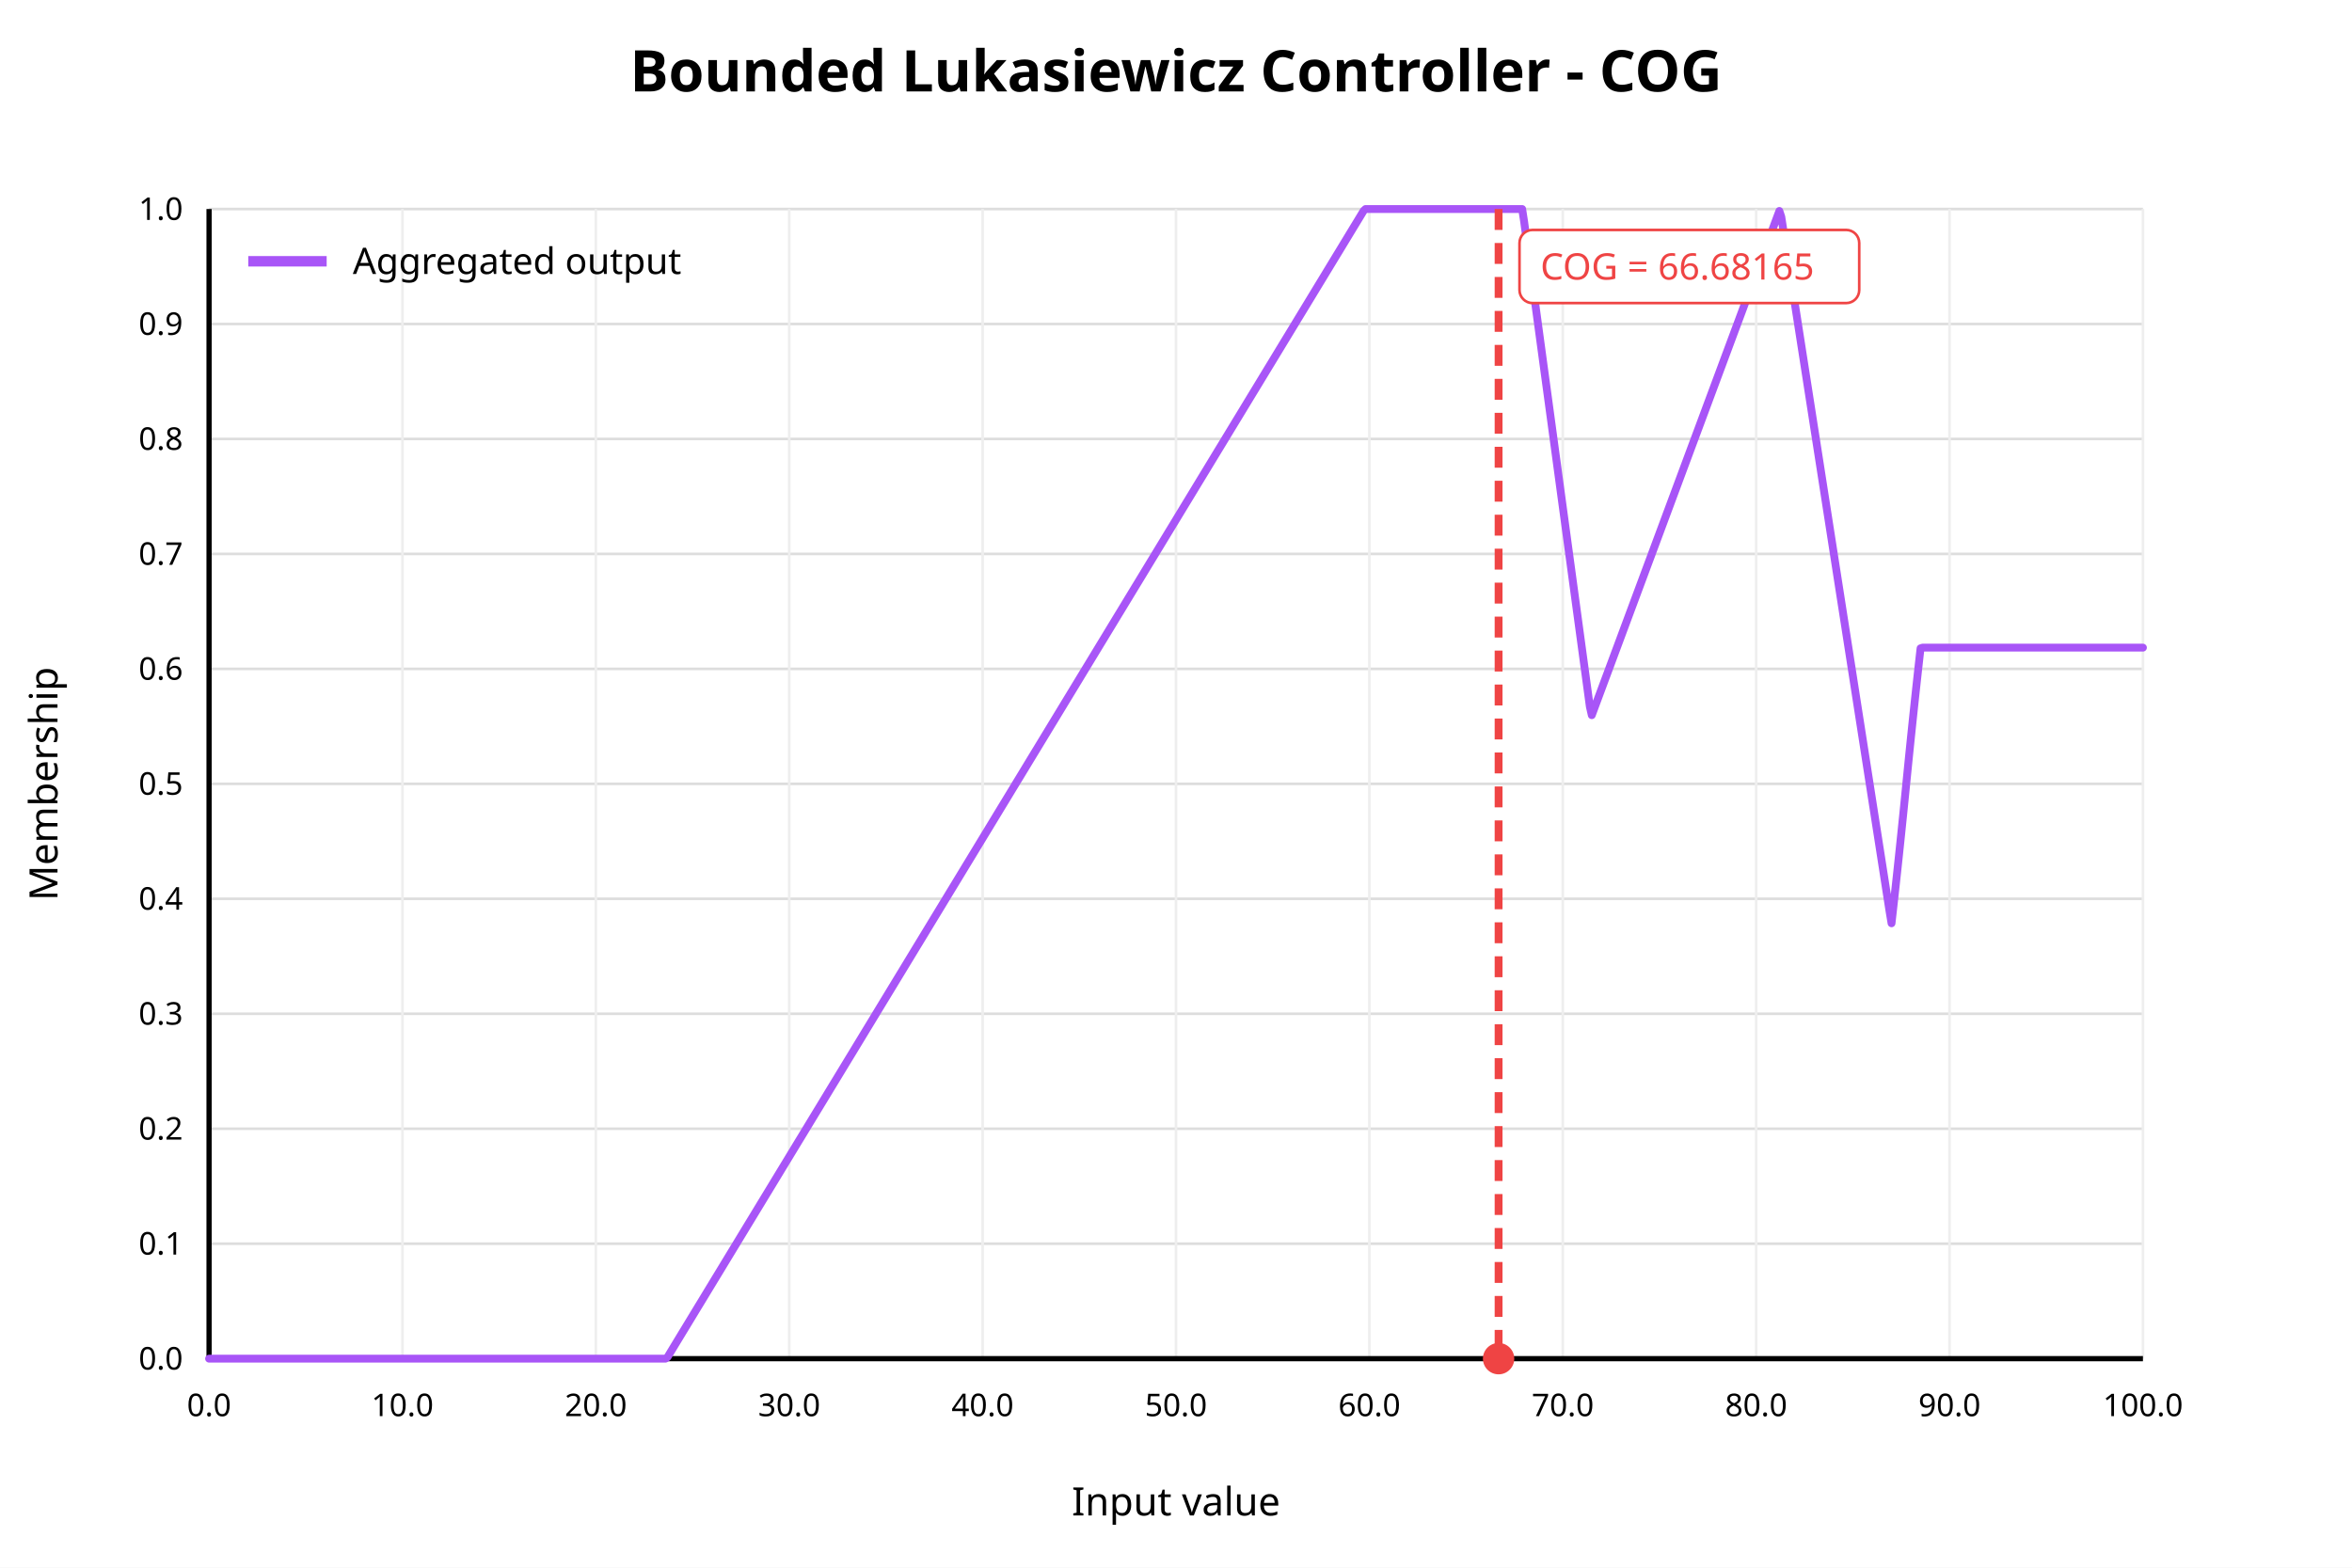
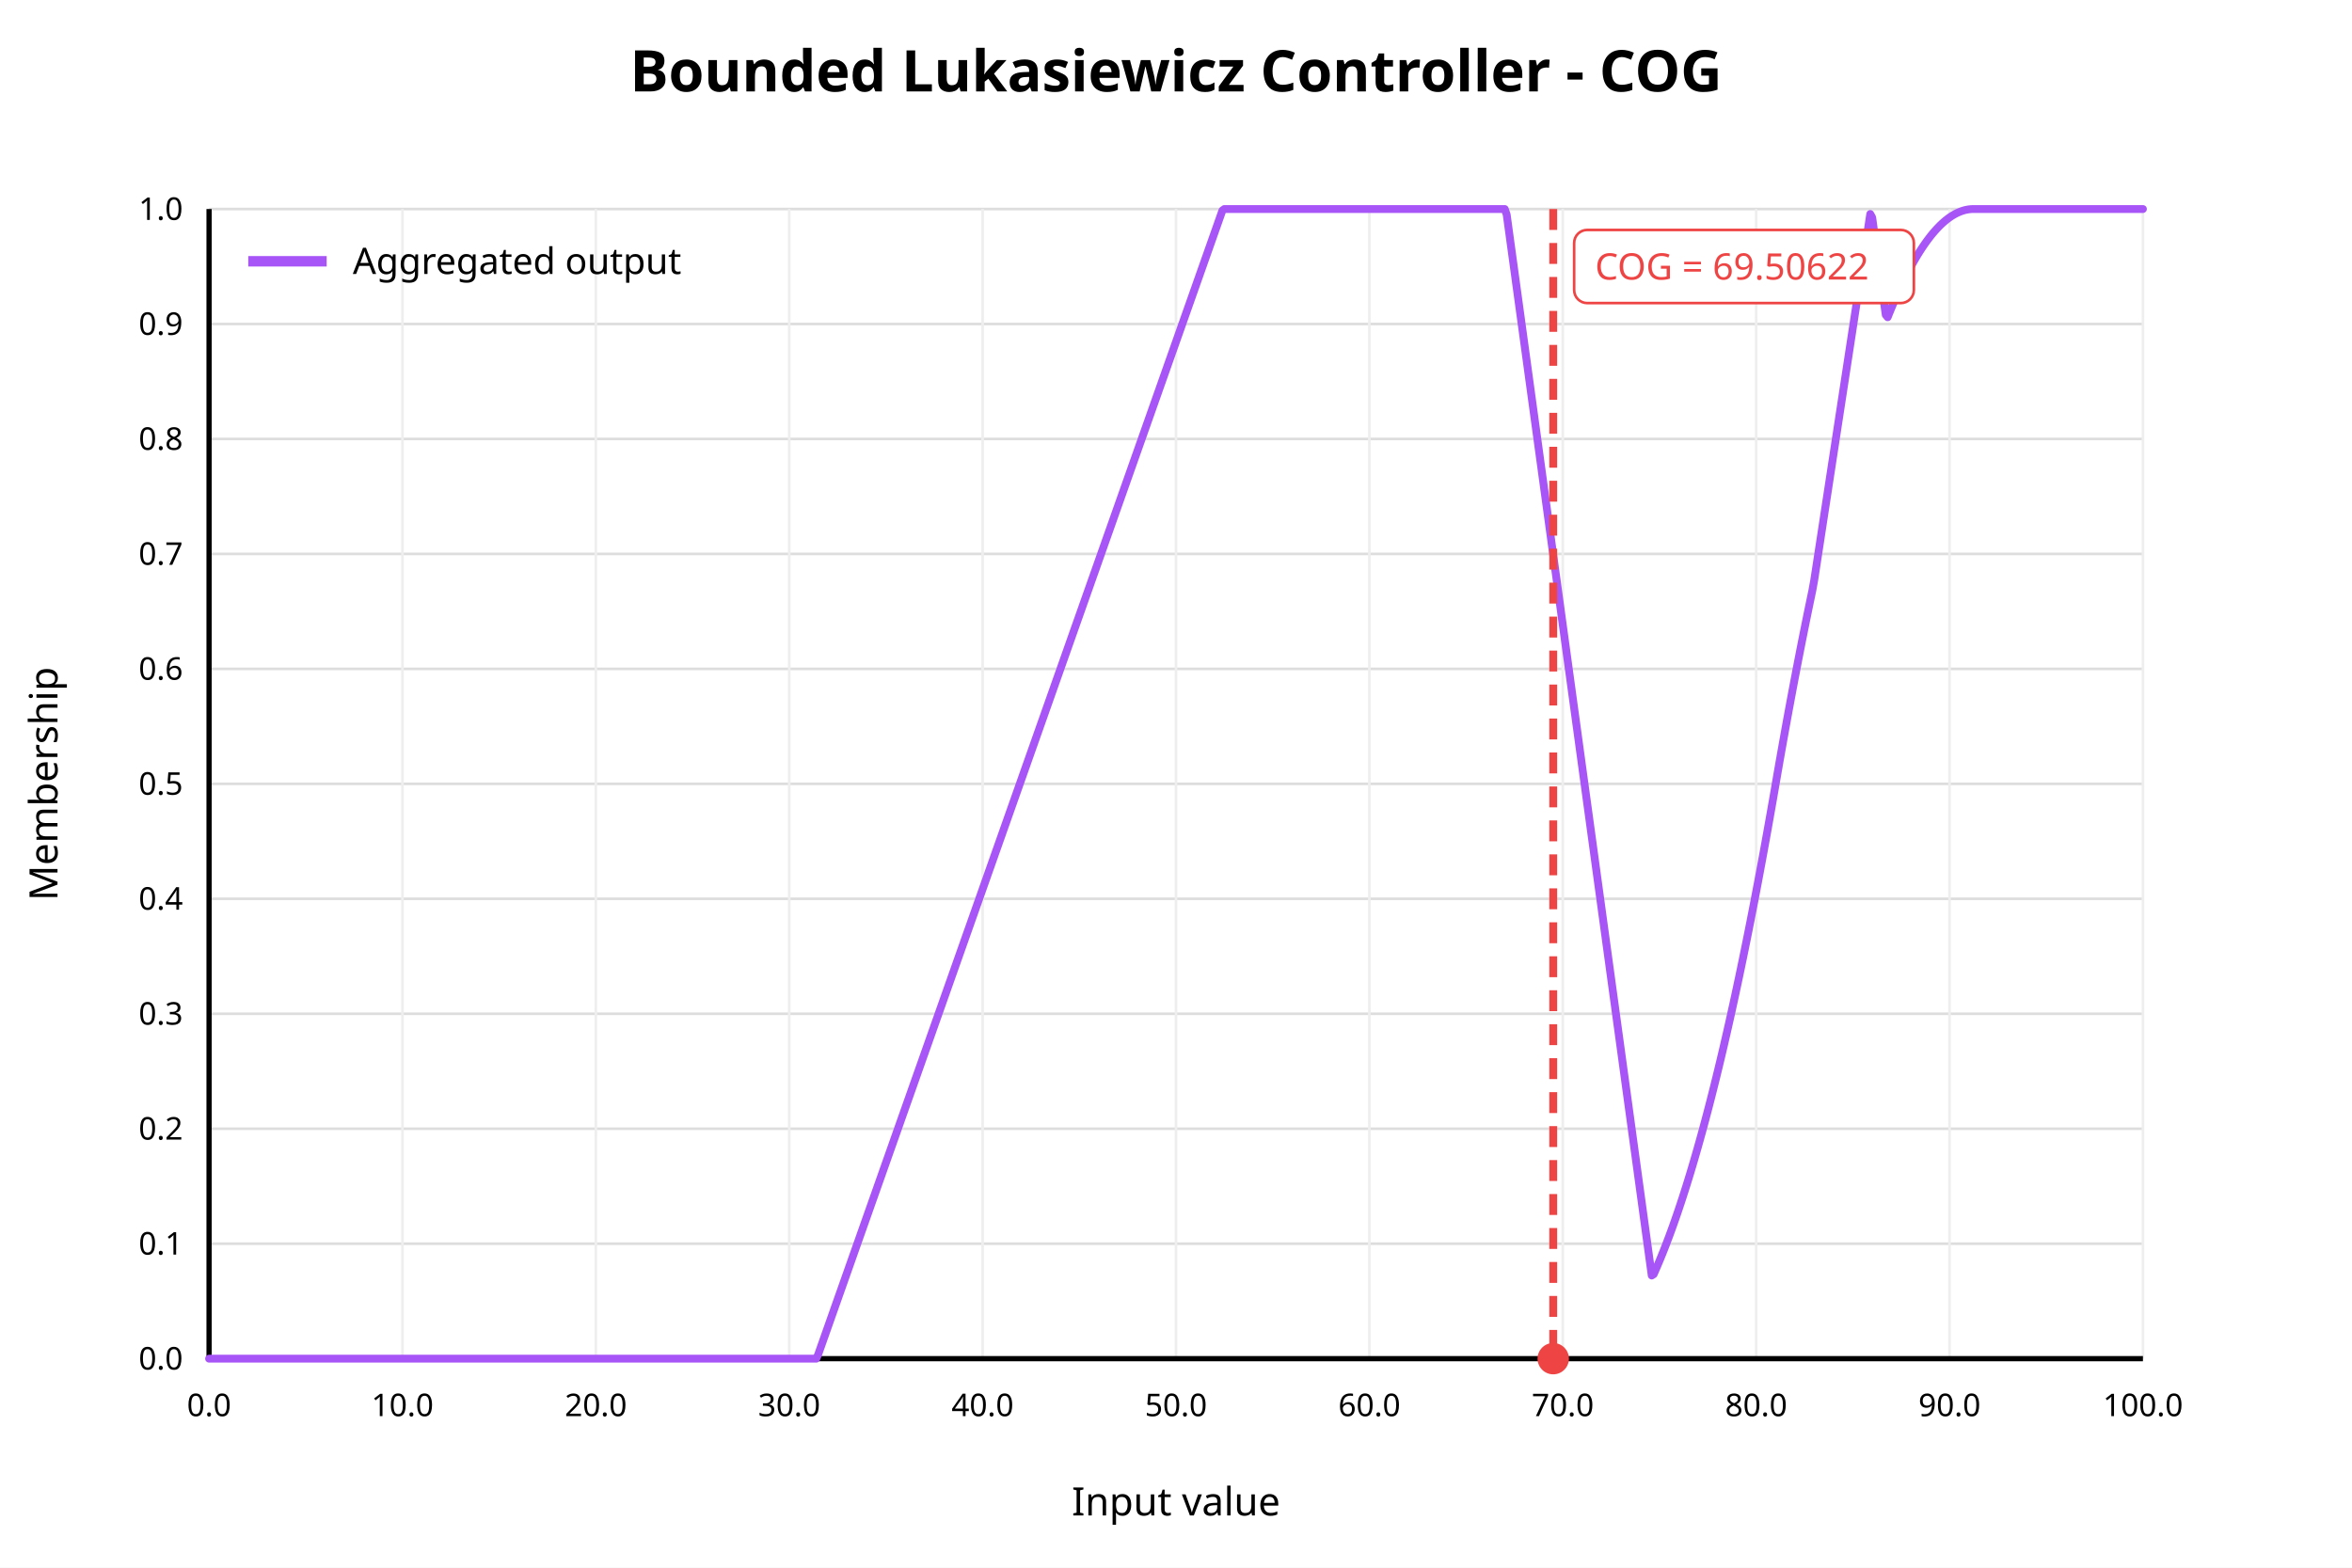
<svg xmlns="http://www.w3.org/2000/svg" width="900" height="600" viewBox="0 0 900 600">
  <rect x="0" y="0" width="900" height="600" fill="white" />
  <text x="450" y="35" text-anchor="middle" font-family="sans-serif" font-size="22" font-weight="bold" fill="black">Bounded Lukasiewicz Controller - COG</text>
  <line x1="80" y1="520.00" x2="820" y2="520.00" stroke="#dddddd" stroke-width="1" />
  <text x="70" y="520.00" text-anchor="end" dominant-baseline="middle" font-family="sans-serif" font-size="12" fill="black">0.0</text>
  <line x1="80" y1="476.00" x2="820" y2="476.00" stroke="#dddddd" stroke-width="1" />
  <text x="70" y="476.00" text-anchor="end" dominant-baseline="middle" font-family="sans-serif" font-size="12" fill="black">0.1</text>
  <line x1="80" y1="432.00" x2="820" y2="432.00" stroke="#dddddd" stroke-width="1" />
  <text x="70" y="432.00" text-anchor="end" dominant-baseline="middle" font-family="sans-serif" font-size="12" fill="black">0.2</text>
  <line x1="80" y1="388.00" x2="820" y2="388.00" stroke="#dddddd" stroke-width="1" />
  <text x="70" y="388.00" text-anchor="end" dominant-baseline="middle" font-family="sans-serif" font-size="12" fill="black">0.3</text>
  <line x1="80" y1="344.00" x2="820" y2="344.00" stroke="#dddddd" stroke-width="1" />
  <text x="70" y="344.00" text-anchor="end" dominant-baseline="middle" font-family="sans-serif" font-size="12" fill="black">0.4</text>
  <line x1="80" y1="300.00" x2="820" y2="300.00" stroke="#dddddd" stroke-width="1" />
  <text x="70" y="300.00" text-anchor="end" dominant-baseline="middle" font-family="sans-serif" font-size="12" fill="black">0.5</text>
  <line x1="80" y1="256.00" x2="820" y2="256.00" stroke="#dddddd" stroke-width="1" />
  <text x="70" y="256.00" text-anchor="end" dominant-baseline="middle" font-family="sans-serif" font-size="12" fill="black">0.6</text>
  <line x1="80" y1="212.00" x2="820" y2="212.00" stroke="#dddddd" stroke-width="1" />
  <text x="70" y="212.00" text-anchor="end" dominant-baseline="middle" font-family="sans-serif" font-size="12" fill="black">0.7</text>
  <line x1="80" y1="168.00" x2="820" y2="168.00" stroke="#dddddd" stroke-width="1" />
  <text x="70" y="168.00" text-anchor="end" dominant-baseline="middle" font-family="sans-serif" font-size="12" fill="black">0.8</text>
  <line x1="80" y1="124.00" x2="820" y2="124.00" stroke="#dddddd" stroke-width="1" />
  <text x="70" y="124.00" text-anchor="end" dominant-baseline="middle" font-family="sans-serif" font-size="12" fill="black">0.9</text>
  <line x1="80" y1="80.00" x2="820" y2="80.00" stroke="#dddddd" stroke-width="1" />
  <text x="70" y="80.00" text-anchor="end" dominant-baseline="middle" font-family="sans-serif" font-size="12" fill="black">1.0</text>
  <line x1="80.00" y1="80" x2="80.00" y2="520" stroke="#eeeeee" stroke-width="1" />
  <text x="80.00" y="542" text-anchor="middle" font-family="sans-serif" font-size="12" fill="black">0.0</text>
  <line x1="154.00" y1="80" x2="154.00" y2="520" stroke="#eeeeee" stroke-width="1" />
  <text x="154.00" y="542" text-anchor="middle" font-family="sans-serif" font-size="12" fill="black">10.0</text>
  <line x1="228.00" y1="80" x2="228.00" y2="520" stroke="#eeeeee" stroke-width="1" />
  <text x="228.00" y="542" text-anchor="middle" font-family="sans-serif" font-size="12" fill="black">20.0</text>
  <line x1="302.00" y1="80" x2="302.00" y2="520" stroke="#eeeeee" stroke-width="1" />
  <text x="302.00" y="542" text-anchor="middle" font-family="sans-serif" font-size="12" fill="black">30.0</text>
  <line x1="376.00" y1="80" x2="376.00" y2="520" stroke="#eeeeee" stroke-width="1" />
  <text x="376.00" y="542" text-anchor="middle" font-family="sans-serif" font-size="12" fill="black">40.0</text>
  <line x1="450.00" y1="80" x2="450.00" y2="520" stroke="#eeeeee" stroke-width="1" />
  <text x="450.00" y="542" text-anchor="middle" font-family="sans-serif" font-size="12" fill="black">50.0</text>
  <line x1="524.00" y1="80" x2="524.00" y2="520" stroke="#eeeeee" stroke-width="1" />
  <text x="524.00" y="542" text-anchor="middle" font-family="sans-serif" font-size="12" fill="black">60.0</text>
  <line x1="598.00" y1="80" x2="598.00" y2="520" stroke="#eeeeee" stroke-width="1" />
  <text x="598.00" y="542" text-anchor="middle" font-family="sans-serif" font-size="12" fill="black">70.0</text>
  <line x1="672.00" y1="80" x2="672.00" y2="520" stroke="#eeeeee" stroke-width="1" />
  <text x="672.00" y="542" text-anchor="middle" font-family="sans-serif" font-size="12" fill="black">80.0</text>
  <line x1="746.00" y1="80" x2="746.00" y2="520" stroke="#eeeeee" stroke-width="1" />
  <text x="746.00" y="542" text-anchor="middle" font-family="sans-serif" font-size="12" fill="black">90.0</text>
  <line x1="820.00" y1="80" x2="820.00" y2="520" stroke="#eeeeee" stroke-width="1" />
  <text x="820.00" y="542" text-anchor="middle" font-family="sans-serif" font-size="12" fill="black">100.0</text>
  <line x1="80" y1="520" x2="820" y2="520" stroke="black" stroke-width="2" />
  <line x1="80" y1="80" x2="80" y2="520" stroke="black" stroke-width="2" />
  <text x="450" y="580" text-anchor="middle" font-family="sans-serif" font-size="15" fill="black">Input value</text>
  <text x="22" y="300" text-anchor="middle" font-family="sans-serif" font-size="15" fill="black" transform="rotate(-90 22 300)">Membership</text>
-   <polyline fill="none" stroke="#a855f7" stroke-width="3" stroke-linejoin="round" stroke-linecap="round" points="80.00,520.00 80.74,520.00 81.48,520.00 82.22,520.00 82.96,520.00 83.70,520.00 84.44,520.00 85.18,520.00 85.92,520.00 86.66,520.00 87.40,520.00 88.14,520.00 88.88,520.00 89.62,520.00 90.36,520.00 91.10,520.00 91.84,520.00 92.58,520.00 93.32,520.00 94.06,520.00 94.80,520.00 95.54,520.00 96.28,520.00 97.02,520.00 97.76,520.00 98.50,520.00 99.24,520.00 99.98,520.00 100.72,520.00 101.46,520.00 102.20,520.00 102.94,520.00 103.68,520.00 104.42,520.00 105.16,520.00 105.90,520.00 106.64,520.00 107.38,520.00 108.12,520.00 108.86,520.00 109.60,520.00 110.34,520.00 111.08,520.00 111.82,520.00 112.56,520.00 113.30,520.00 114.04,520.00 114.78,520.00 115.52,520.00 116.26,520.00 117.00,520.00 117.74,520.00 118.48,520.00 119.22,520.00 119.96,520.00 120.70,520.00 121.44,520.00 122.18,520.00 122.92,520.00 123.66,520.00 124.40,520.00 125.14,520.00 125.88,520.00 126.62,520.00 127.36,520.00 128.10,520.00 128.84,520.00 129.58,520.00 130.32,520.00 131.06,520.00 131.80,520.00 132.54,520.00 133.28,520.00 134.02,520.00 134.76,520.00 135.50,520.00 136.24,520.00 136.98,520.00 137.72,520.00 138.46,520.00 139.20,520.00 139.94,520.00 140.68,520.00 141.42,520.00 142.16,520.00 142.90,520.00 143.64,520.00 144.38,520.00 145.12,520.00 145.86,520.00 146.60,520.00 147.34,520.00 148.08,520.00 148.82,520.00 149.56,520.00 150.30,520.00 151.04,520.00 151.78,520.00 152.52,520.00 153.26,520.00 154.00,520.00 154.74,520.00 155.48,520.00 156.22,520.00 156.96,520.00 157.70,520.00 158.44,520.00 159.18,520.00 159.92,520.00 160.66,520.00 161.40,520.00 162.14,520.00 162.88,520.00 163.62,520.00 164.36,520.00 165.10,520.00 165.84,520.00 166.58,520.00 167.32,520.00 168.06,520.00 168.80,520.00 169.54,520.00 170.28,520.00 171.02,520.00 171.76,520.00 172.50,520.00 173.24,520.00 173.98,520.00 174.72,520.00 175.46,520.00 176.20,520.00 176.94,520.00 177.68,520.00 178.42,520.00 179.16,520.00 179.90,520.00 180.64,520.00 181.38,520.00 182.12,520.00 182.86,520.00 183.60,520.00 184.34,520.00 185.08,520.00 185.82,520.00 186.56,520.00 187.30,520.00 188.04,520.00 188.78,520.00 189.52,520.00 190.26,520.00 191.00,520.00 191.74,520.00 192.48,520.00 193.22,520.00 193.96,520.00 194.70,520.00 195.44,520.00 196.18,520.00 196.92,520.00 197.66,520.00 198.40,520.00 199.14,520.00 199.88,520.00 200.62,520.00 201.36,520.00 202.10,520.00 202.84,520.00 203.58,520.00 204.32,520.00 205.06,520.00 205.80,520.00 206.54,520.00 207.28,520.00 208.02,520.00 208.76,520.00 209.50,520.00 210.24,520.00 210.98,520.00 211.72,520.00 212.46,520.00 213.20,520.00 213.94,520.00 214.68,520.00 215.42,520.00 216.16,520.00 216.90,520.00 217.64,520.00 218.38,520.00 219.12,520.00 219.86,520.00 220.60,520.00 221.34,520.00 222.08,520.00 222.82,520.00 223.56,520.00 224.30,520.00 225.04,520.00 225.78,520.00 226.52,520.00 227.26,520.00 228.00,520.00 228.74,520.00 229.48,520.00 230.22,520.00 230.96,520.00 231.70,520.00 232.44,520.00 233.18,520.00 233.92,520.00 234.66,520.00 235.40,520.00 236.14,520.00 236.88,520.00 237.62,520.00 238.36,520.00 239.10,520.00 239.84,520.00 240.58,520.00 241.32,520.00 242.06,520.00 242.80,520.00 243.54,520.00 244.28,520.00 245.02,520.00 245.76,520.00 246.50,520.00 247.24,520.00 247.98,520.00 248.72,520.00 249.46,520.00 250.20,520.00 250.94,520.00 251.68,520.00 252.42,520.00 253.16,520.00 253.90,520.00 254.64,520.00 255.38,519.49 256.12,518.27 256.86,517.05 257.60,515.83 258.34,514.61 259.08,513.39 259.82,512.17 260.56,510.95 261.30,509.73 262.04,508.52 262.78,507.30 263.52,506.08 264.26,504.86 265.00,503.64 265.74,502.42 266.48,501.20 267.22,499.98 267.96,498.77 268.70,497.55 269.44,496.33 270.18,495.11 270.92,493.89 271.66,492.67 272.40,491.45 273.14,490.23 273.88,489.01 274.62,487.80 275.36,486.58 276.10,485.36 276.84,484.14 277.58,482.92 278.32,481.70 279.06,480.48 279.80,479.26 280.54,478.04 281.28,476.83 282.02,475.61 282.76,474.39 283.50,473.17 284.24,471.95 284.98,470.73 285.72,469.51 286.46,468.29 287.20,467.08 287.94,465.86 288.68,464.64 289.42,463.42 290.16,462.20 290.90,460.98 291.64,459.76 292.38,458.54 293.12,457.32 293.86,456.11 294.60,454.89 295.34,453.67 296.08,452.45 296.82,451.23 297.56,450.01 298.30,448.79 299.04,447.57 299.78,446.35 300.52,445.14 301.26,443.92 302.00,442.70 302.74,441.48 303.48,440.26 304.22,439.04 304.96,437.82 305.70,436.60 306.44,435.39 307.18,434.17 307.92,432.95 308.66,431.73 309.40,430.51 310.14,429.29 310.88,428.07 311.62,426.85 312.36,425.63 313.10,424.42 313.84,423.20 314.58,421.98 315.32,420.76 316.06,419.54 316.80,418.32 317.54,417.10 318.28,415.88 319.02,414.66 319.76,413.45 320.50,412.23 321.24,411.01 321.98,409.79 322.72,408.57 323.46,407.35 324.20,406.13 324.94,404.91 325.68,403.70 326.42,402.48 327.16,401.26 327.90,400.04 328.64,398.82 329.38,397.60 330.12,396.38 330.86,395.16 331.60,393.94 332.34,392.73 333.08,391.51 333.82,390.29 334.56,389.07 335.30,387.85 336.04,386.63 336.78,385.41 337.52,384.19 338.26,382.97 339.00,381.76 339.74,380.54 340.48,379.32 341.22,378.10 341.96,376.88 342.70,375.66 343.44,374.44 344.18,373.22 344.92,372.01 345.66,370.79 346.40,369.57 347.14,368.35 347.88,367.13 348.62,365.91 349.36,364.69 350.10,363.47 350.84,362.25 351.58,361.04 352.32,359.82 353.06,358.60 353.80,357.38 354.54,356.16 355.28,354.94 356.02,353.72 356.76,352.50 357.50,351.28 358.24,350.07 358.98,348.85 359.72,347.63 360.46,346.41 361.20,345.19 361.94,343.97 362.68,342.75 363.42,341.53 364.16,340.32 364.90,339.10 365.64,337.88 366.38,336.66 367.12,335.44 367.86,334.22 368.60,333.00 369.34,331.78 370.08,330.56 370.82,329.35 371.56,328.13 372.30,326.91 373.04,325.69 373.78,324.47 374.52,323.25 375.26,322.03 376.00,320.81 376.74,319.59 377.48,318.38 378.22,317.16 378.96,315.94 379.70,314.72 380.44,313.50 381.18,312.28 381.92,311.06 382.66,309.84 383.40,308.62 384.14,307.41 384.88,306.19 385.62,304.97 386.36,303.75 387.10,302.53 387.84,301.31 388.58,300.09 389.32,298.87 390.06,297.66 390.80,296.44 391.54,295.22 392.28,294.00 393.02,292.78 393.76,291.56 394.50,290.34 395.24,289.12 395.98,287.90 396.72,286.69 397.46,285.47 398.20,284.25 398.94,283.03 399.68,281.81 400.42,280.59 401.16,279.37 401.90,278.15 402.64,276.93 403.38,275.72 404.12,274.50 404.86,273.28 405.60,272.06 406.34,270.84 407.08,269.62 407.82,268.40 408.56,267.18 409.30,265.97 410.04,264.75 410.78,263.53 411.52,262.31 412.26,261.09 413.00,259.87 413.74,258.65 414.48,257.43 415.22,256.21 415.96,255.00 416.70,253.78 417.44,252.56 418.18,251.34 418.92,250.12 419.66,248.90 420.40,247.68 421.14,246.46 421.88,245.24 422.62,244.03 423.36,242.81 424.10,241.59 424.84,240.37 425.58,239.15 426.32,237.93 427.06,236.71 427.80,235.49 428.54,234.28 429.28,233.06 430.02,231.84 430.76,230.62 431.50,229.40 432.24,228.18 432.98,226.96 433.72,225.74 434.46,224.52 435.20,223.31 435.94,222.09 436.68,220.87 437.42,219.65 438.16,218.43 438.90,217.21 439.64,215.99 440.38,214.77 441.12,213.55 441.86,212.34 442.60,211.12 443.34,209.90 444.08,208.68 444.82,207.46 445.56,206.24 446.30,205.02 447.04,203.80 447.78,202.59 448.52,201.37 449.26,200.15 450.00,198.93 450.74,197.71 451.48,196.49 452.22,195.27 452.96,194.05 453.70,192.83 454.44,191.62 455.18,190.40 455.92,189.18 456.66,187.96 457.40,186.74 458.14,185.52 458.88,184.30 459.62,183.08 460.36,181.86 461.10,180.65 461.84,179.43 462.58,178.21 463.32,176.99 464.06,175.77 464.80,174.55 465.54,173.33 466.28,172.11 467.02,170.90 467.76,169.68 468.50,168.46 469.24,167.24 469.98,166.02 470.72,164.80 471.46,163.58 472.20,162.36 472.94,161.14 473.68,159.93 474.42,158.71 475.16,157.49 475.90,156.27 476.64,155.05 477.38,153.83 478.12,152.61 478.86,151.39 479.60,150.17 480.34,148.96 481.08,147.74 481.82,146.52 482.56,145.30 483.30,144.08 484.04,142.86 484.78,141.64 485.52,140.42 486.26,139.21 487.00,137.99 487.74,136.77 488.48,135.55 489.22,134.33 489.96,133.11 490.70,131.89 491.44,130.67 492.18,129.45 492.92,128.24 493.66,127.02 494.40,125.80 495.14,124.58 495.88,123.36 496.62,122.14 497.36,120.92 498.10,119.70 498.84,118.48 499.58,117.27 500.32,116.05 501.06,114.83 501.80,113.61 502.54,112.39 503.28,111.17 504.02,109.95 504.76,108.73 505.50,107.52 506.24,106.30 506.98,105.08 507.72,103.86 508.46,102.64 509.20,101.42 509.94,100.20 510.68,98.98 511.42,97.76 512.16,96.55 512.90,95.33 513.64,94.11 514.38,92.89 515.12,91.67 515.86,90.45 516.60,89.23 517.34,88.01 518.08,86.79 518.82,85.58 519.56,84.36 520.30,83.14 521.04,81.92 521.78,80.70 522.52,80.00 523.26,80.00 524.00,80.00 524.74,80.00 525.48,80.00 526.22,80.00 526.96,80.00 527.70,80.00 528.44,80.00 529.18,80.00 529.92,80.00 530.66,80.00 531.40,80.00 532.14,80.00 532.88,80.00 533.62,80.00 534.36,80.00 535.10,80.00 535.84,80.00 536.58,80.00 537.32,80.00 538.06,80.00 538.80,80.00 539.54,80.00 540.28,80.00 541.02,80.00 541.76,80.00 542.50,80.00 543.24,80.00 543.98,80.00 544.72,80.00 545.46,80.00 546.20,80.00 546.94,80.00 547.68,80.00 548.42,80.00 549.16,80.00 549.90,80.00 550.64,80.00 551.38,80.00 552.12,80.00 552.86,80.00 553.60,80.00 554.34,80.00 555.08,80.00 555.82,80.00 556.56,80.00 557.30,80.00 558.04,80.00 558.78,80.00 559.52,80.00 560.26,80.00 561.00,80.00 561.74,80.00 562.48,80.00 563.22,80.00 563.96,80.00 564.70,80.00 565.44,80.00 566.18,80.00 566.92,80.00 567.66,80.00 568.40,80.00 569.14,80.00 569.88,80.00 570.62,80.00 571.36,80.00 572.10,80.00 572.84,80.00 573.58,80.00 574.32,80.00 575.06,80.00 575.80,80.00 576.54,80.00 577.28,80.00 578.02,80.00 578.76,80.00 579.50,80.00 580.24,80.00 580.98,80.00 581.72,80.00 582.46,80.00 583.20,84.74 583.94,90.21 584.68,95.67 585.42,101.13 586.16,106.60 586.90,112.06 587.64,117.52 588.38,122.98 589.12,128.45 589.86,133.91 590.60,139.37 591.34,144.83 592.08,150.30 592.82,155.76 593.56,161.22 594.30,166.68 595.04,172.15 595.78,177.61 596.52,183.07 597.26,188.54 598.00,194.00 598.74,199.46 599.48,204.92 600.22,210.39 600.96,215.85 601.70,221.31 602.44,226.77 603.18,232.24 603.92,237.70 604.66,243.16 605.40,248.63 606.14,254.09 606.88,259.55 607.62,265.01 608.36,270.48 609.10,273.72 609.84,271.73 610.58,269.74 611.32,267.75 612.06,265.76 612.80,263.77 613.54,261.78 614.28,259.79 615.02,257.81 615.76,255.82 616.50,253.83 617.24,251.84 617.98,249.85 618.72,247.86 619.46,245.87 620.20,243.88 620.94,241.89 621.68,239.90 622.42,237.91 623.16,235.92 623.90,233.93 624.64,231.94 625.38,229.95 626.12,227.96 626.86,225.97 627.60,223.98 628.34,221.99 629.08,220.00 629.82,218.01 630.56,216.02 631.30,214.04 632.04,212.05 632.78,210.06 633.52,208.07 634.26,206.08 635.00,204.09 635.74,202.10 636.48,200.11 637.22,198.12 637.96,196.13 638.70,194.14 639.44,192.15 640.18,190.16 640.92,188.17 641.66,186.18 642.40,184.19 643.14,182.20 643.88,180.21 644.62,178.22 645.36,176.23 646.10,174.24 646.84,172.25 647.58,170.26 648.32,168.28 649.06,166.29 649.80,164.30 650.54,162.31 651.28,160.32 652.02,158.33 652.76,156.34 653.50,154.35 654.24,152.36 654.98,150.37 655.72,148.38 656.46,146.39 657.20,144.40 657.94,142.41 658.68,140.42 659.42,138.43 660.16,136.44 660.90,134.45 661.64,132.46 662.38,130.47 663.12,128.48 663.86,126.49 664.60,124.51 665.34,122.52 666.08,120.53 666.82,118.54 667.56,116.55 668.30,114.56 669.04,112.57 669.78,110.58 670.52,108.59 671.26,106.60 672.00,104.61 672.74,102.62 673.48,100.63 674.22,98.64 674.96,96.65 675.70,94.66 676.44,92.67 677.18,90.68 677.92,88.69 678.66,86.70 679.40,84.71 680.14,82.72 680.88,80.74 681.62,82.99 682.36,87.74 683.10,92.49 683.84,97.24 684.58,101.99 685.32,106.74 686.06,111.49 686.80,116.24 687.54,120.98 688.28,125.73 689.02,130.48 689.76,135.23 690.50,139.98 691.24,144.73 691.98,149.48 692.72,154.23 693.46,158.97 694.20,163.72 694.94,168.47 695.68,173.22 696.42,177.97 697.16,182.72 697.90,187.47 698.64,192.22 699.38,196.97 700.12,201.71 700.86,206.46 701.60,211.21 702.34,215.96 703.08,220.71 703.82,225.46 704.56,230.21 705.30,234.96 706.04,239.70 706.78,244.45 707.52,249.20 708.26,253.95 709.00,258.70 709.74,263.45 710.48,268.20 711.22,272.95 711.96,277.69 712.70,282.44 713.44,287.19 714.18,291.94 714.92,296.69 715.66,301.44 716.40,306.19 717.14,310.94 717.88,315.69 718.62,320.43 719.36,325.18 720.10,329.93 720.84,334.68 721.58,339.43 722.32,344.18 723.06,348.93 723.80,353.37 724.54,346.78 725.28,340.07 726.02,333.23 726.76,326.26 727.50,319.16 728.24,311.94 728.98,304.58 729.72,297.12 730.46,289.74 731.20,282.49 731.94,275.36 732.68,268.36 733.42,261.49 734.16,254.75 734.90,248.13 735.64,247.87 736.38,247.87 737.12,247.87 737.86,247.87 738.60,247.87 739.34,247.87 740.08,247.87 740.82,247.87 741.56,247.87 742.30,247.87 743.04,247.87 743.78,247.87 744.52,247.87 745.26,247.87 746.00,247.87 746.74,247.87 747.48,247.87 748.22,247.87 748.96,247.87 749.70,247.87 750.44,247.87 751.18,247.87 751.92,247.87 752.66,247.87 753.40,247.87 754.14,247.87 754.88,247.87 755.62,247.87 756.36,247.87 757.10,247.87 757.84,247.87 758.58,247.87 759.32,247.87 760.06,247.87 760.80,247.87 761.54,247.87 762.28,247.87 763.02,247.87 763.76,247.87 764.50,247.87 765.24,247.87 765.98,247.87 766.72,247.87 767.46,247.87 768.20,247.87 768.94,247.87 769.68,247.87 770.42,247.87 771.16,247.87 771.90,247.87 772.64,247.87 773.38,247.87 774.12,247.87 774.86,247.87 775.60,247.87 776.34,247.87 777.08,247.87 777.82,247.87 778.56,247.87 779.30,247.87 780.04,247.87 780.78,247.87 781.52,247.87 782.26,247.87 783.00,247.87 783.74,247.87 784.48,247.87 785.22,247.87 785.96,247.87 786.70,247.87 787.44,247.87 788.18,247.87 788.92,247.87 789.66,247.87 790.40,247.87 791.14,247.87 791.88,247.87 792.62,247.87 793.36,247.87 794.10,247.87 794.84,247.87 795.58,247.87 796.32,247.87 797.06,247.87 797.80,247.87 798.54,247.87 799.28,247.87 800.02,247.87 800.76,247.87 801.50,247.87 802.24,247.87 802.98,247.87 803.72,247.87 804.46,247.87 805.20,247.87 805.94,247.87 806.68,247.87 807.42,247.87 808.16,247.87 808.90,247.87 809.64,247.87 810.38,247.87 811.12,247.87 811.86,247.87 812.60,247.87 813.34,247.87 814.08,247.87 814.82,247.87 815.56,247.87 816.30,247.87 817.04,247.87 817.78,247.87 818.52,247.87 819.26,247.87 820.00,247.87" />
-   <line x1="573.44" y1="80" x2="573.44" y2="520" stroke="#ef4444" stroke-width="3" stroke-dasharray="8 5" />
-   <circle cx="573.44" cy="520" r="6" fill="#ef4444" />
-   <rect x="581.44" y="88" width="130" height="28" rx="5" fill="white" stroke="#ef4444" />
-   <text x="589.44" y="107" font-family="sans-serif" font-size="14" fill="#ef4444">COG = 66.68165</text>
+   <polyline fill="none" stroke="#a855f7" stroke-width="3" stroke-linejoin="round" stroke-linecap="round" points="80.00,520.00 80.74,520.00 81.48,520.00 82.22,520.00 82.96,520.00 83.70,520.00 84.44,520.00 85.18,520.00 85.92,520.00 86.66,520.00 87.40,520.00 88.14,520.00 88.88,520.00 89.62,520.00 90.36,520.00 91.10,520.00 91.84,520.00 92.58,520.00 93.32,520.00 94.06,520.00 94.80,520.00 95.54,520.00 96.28,520.00 97.02,520.00 97.76,520.00 98.50,520.00 99.24,520.00 99.98,520.00 100.72,520.00 101.46,520.00 102.20,520.00 102.94,520.00 103.68,520.00 104.42,520.00 105.16,520.00 105.90,520.00 106.64,520.00 107.38,520.00 108.12,520.00 108.86,520.00 109.60,520.00 110.34,520.00 111.08,520.00 111.82,520.00 112.56,520.00 113.30,520.00 114.04,520.00 114.78,520.00 115.52,520.00 116.26,520.00 117.00,520.00 117.74,520.00 118.48,520.00 119.22,520.00 119.96,520.00 120.70,520.00 121.44,520.00 122.18,520.00 122.92,520.00 123.66,520.00 124.40,520.00 125.14,520.00 125.88,520.00 126.62,520.00 127.36,520.00 128.10,520.00 128.84,520.00 129.58,520.00 130.32,520.00 131.06,520.00 131.80,520.00 132.54,520.00 133.28,520.00 134.02,520.00 134.76,520.00 135.50,520.00 136.24,520.00 136.98,520.00 137.72,520.00 138.46,520.00 139.20,520.00 139.94,520.00 140.68,520.00 141.42,520.00 142.16,520.00 142.90,520.00 143.64,520.00 144.38,520.00 145.12,520.00 145.86,520.00 146.60,520.00 147.34,520.00 148.08,520.00 148.82,520.00 149.56,520.00 150.30,520.00 151.04,520.00 151.78,520.00 152.52,520.00 153.26,520.00 154.00,520.00 154.74,520.00 155.48,520.00 156.22,520.00 156.96,520.00 157.70,520.00 158.44,520.00 159.18,520.00 159.92,520.00 160.66,520.00 161.40,520.00 162.14,520.00 162.88,520.00 163.62,520.00 164.36,520.00 165.10,520.00 165.84,520.00 166.58,520.00 167.32,520.00 168.06,520.00 168.80,520.00 169.54,520.00 170.28,520.00 171.02,520.00 171.76,520.00 172.50,520.00 173.24,520.00 173.98,520.00 174.72,520.00 175.46,520.00 176.20,520.00 176.94,520.00 177.68,520.00 178.42,520.00 179.16,520.00 179.90,520.00 180.64,520.00 181.38,520.00 182.12,520.00 182.86,520.00 183.60,520.00 184.34,520.00 185.08,520.00 185.82,520.00 186.56,520.00 187.30,520.00 188.04,520.00 188.78,520.00 189.52,520.00 190.26,520.00 191.00,520.00 191.74,520.00 192.48,520.00 193.22,520.00 193.96,520.00 194.70,520.00 195.44,520.00 196.18,520.00 196.92,520.00 197.66,520.00 198.40,520.00 199.14,520.00 199.88,520.00 200.62,520.00 201.36,520.00 202.10,520.00 202.84,520.00 203.58,520.00 204.32,520.00 205.06,520.00 205.80,520.00 206.54,520.00 207.28,520.00 208.02,520.00 208.76,520.00 209.50,520.00 210.24,520.00 210.98,520.00 211.72,520.00 212.46,520.00 213.20,520.00 213.94,520.00 214.68,520.00 215.42,520.00 216.16,520.00 216.90,520.00 217.64,520.00 218.38,520.00 219.12,520.00 219.86,520.00 220.60,520.00 221.34,520.00 222.08,520.00 222.82,520.00 223.56,520.00 224.30,520.00 225.04,520.00 225.78,520.00 226.52,520.00 227.26,520.00 228.00,520.00 228.74,520.00 229.48,520.00 230.22,520.00 230.96,520.00 231.70,520.00 232.44,520.00 233.18,520.00 233.92,520.00 234.66,520.00 235.40,520.00 236.14,520.00 236.88,520.00 237.62,520.00 238.36,520.00 239.10,520.00 239.84,520.00 240.58,520.00 241.32,520.00 242.06,520.00 242.80,520.00 243.54,520.00 244.28,520.00 245.02,520.00 245.76,520.00 246.50,520.00 247.24,520.00 247.98,520.00 248.72,520.00 249.46,520.00 250.20,520.00 250.94,520.00 251.68,520.00 252.42,520.00 253.16,520.00 253.90,520.00 254.64,520.00 255.38,520.00 256.12,520.00 256.86,520.00 257.60,520.00 258.34,520.00 259.08,520.00 259.82,520.00 260.56,520.00 261.30,520.00 262.04,520.00 262.78,520.00 263.52,520.00 264.26,520.00 265.00,520.00 265.74,520.00 266.48,520.00 267.22,520.00 267.96,520.00 268.70,520.00 269.44,520.00 270.18,520.00 270.92,520.00 271.66,520.00 272.40,520.00 273.14,520.00 273.88,520.00 274.62,520.00 275.36,520.00 276.10,520.00 276.84,520.00 277.58,520.00 278.32,520.00 279.06,520.00 279.80,520.00 280.54,520.00 281.28,520.00 282.02,520.00 282.76,520.00 283.50,520.00 284.24,520.00 284.98,520.00 285.72,520.00 286.46,520.00 287.20,520.00 287.94,520.00 288.68,520.00 289.42,520.00 290.16,520.00 290.90,520.00 291.64,520.00 292.38,520.00 293.12,520.00 293.86,520.00 294.60,520.00 295.34,520.00 296.08,520.00 296.82,520.00 297.56,520.00 298.30,520.00 299.04,520.00 299.78,520.00 300.52,520.00 301.26,520.00 302.00,520.00 302.74,520.00 303.48,520.00 304.22,520.00 304.96,520.00 305.70,520.00 306.44,520.00 307.18,520.00 307.92,520.00 308.66,520.00 309.40,520.00 310.14,520.00 310.88,520.00 311.62,520.00 312.36,520.00 313.10,518.34 313.84,516.24 314.58,514.15 315.32,512.05 316.06,509.96 316.80,507.86 317.54,505.77 318.28,503.67 319.02,501.58 319.76,499.48 320.50,497.39 321.24,495.29 321.98,493.20 322.72,491.11 323.46,489.01 324.20,486.92 324.94,484.82 325.68,482.73 326.42,480.63 327.16,478.54 327.90,476.44 328.64,474.35 329.38,472.25 330.12,470.16 330.86,468.06 331.60,465.97 332.34,463.87 333.08,461.78 333.82,459.68 334.56,457.59 335.30,455.50 336.04,453.40 336.78,451.31 337.52,449.21 338.26,447.12 339.00,445.02 339.74,442.93 340.48,440.83 341.22,438.74 341.96,436.64 342.70,434.55 343.44,432.45 344.18,430.36 344.92,428.26 345.66,426.17 346.40,424.07 347.14,421.98 347.88,419.89 348.62,417.79 349.36,415.70 350.10,413.60 350.84,411.51 351.58,409.41 352.32,407.32 353.06,405.22 353.80,403.13 354.54,401.03 355.28,398.94 356.02,396.84 356.76,394.75 357.50,392.65 358.24,390.56 358.98,388.46 359.72,386.37 360.46,384.28 361.20,382.18 361.94,380.09 362.68,377.99 363.42,375.90 364.16,373.80 364.90,371.71 365.64,369.61 366.38,367.52 367.12,365.42 367.86,363.33 368.60,361.23 369.34,359.14 370.08,357.04 370.82,354.95 371.56,352.85 372.30,350.76 373.04,348.67 373.78,346.57 374.52,344.48 375.26,342.38 376.00,340.29 376.74,338.19 377.48,336.10 378.22,334.00 378.96,331.91 379.70,329.81 380.44,327.72 381.18,325.62 381.92,323.53 382.66,321.43 383.40,319.34 384.14,317.24 384.88,315.15 385.62,313.05 386.36,310.96 387.10,308.87 387.84,306.77 388.58,304.68 389.32,302.58 390.06,300.49 390.80,298.39 391.54,296.30 392.28,294.20 393.02,292.11 393.76,290.01 394.50,287.92 395.24,285.82 395.98,283.73 396.72,281.63 397.46,279.54 398.20,277.44 398.94,275.35 399.68,273.26 400.42,271.16 401.16,269.07 401.90,266.97 402.64,264.88 403.38,262.78 404.12,260.69 404.86,258.59 405.60,256.50 406.34,254.40 407.08,252.31 407.82,250.21 408.56,248.12 409.30,246.02 410.04,243.93 410.78,241.83 411.52,239.74 412.26,237.65 413.00,235.55 413.74,233.46 414.48,231.36 415.22,229.27 415.96,227.17 416.70,225.08 417.44,222.98 418.18,220.89 418.92,218.79 419.66,216.70 420.40,214.60 421.14,212.51 421.88,210.41 422.62,208.32 423.36,206.22 424.10,204.13 424.84,202.04 425.58,199.94 426.32,197.85 427.06,195.75 427.80,193.66 428.54,191.56 429.28,189.47 430.02,187.37 430.76,185.28 431.50,183.18 432.24,181.09 432.98,178.99 433.72,176.90 434.46,174.80 435.20,172.71 435.94,170.61 436.68,168.52 437.42,166.43 438.16,164.33 438.90,162.24 439.64,160.14 440.38,158.05 441.12,155.95 441.86,153.86 442.60,151.76 443.34,149.67 444.08,147.57 444.82,145.48 445.56,143.38 446.30,141.29 447.04,139.19 447.78,137.10 448.52,135.00 449.26,132.91 450.00,130.82 450.74,128.72 451.48,126.63 452.22,124.53 452.96,122.44 453.70,120.34 454.44,118.25 455.18,116.15 455.92,114.06 456.66,111.96 457.40,109.87 458.14,107.77 458.88,105.68 459.62,103.58 460.36,101.49 461.10,99.39 461.84,97.30 462.58,95.20 463.32,93.11 464.06,91.02 464.80,88.92 465.54,86.83 466.28,84.73 467.02,82.64 467.76,80.54 468.50,80.00 469.24,80.00 469.98,80.00 470.72,80.00 471.46,80.00 472.20,80.00 472.94,80.00 473.68,80.00 474.42,80.00 475.16,80.00 475.90,80.00 476.64,80.00 477.38,80.00 478.12,80.00 478.86,80.00 479.60,80.00 480.34,80.00 481.08,80.00 481.82,80.00 482.56,80.00 483.30,80.00 484.04,80.00 484.78,80.00 485.52,80.00 486.26,80.00 487.00,80.00 487.74,80.00 488.48,80.00 489.22,80.00 489.96,80.00 490.70,80.00 491.44,80.00 492.18,80.00 492.92,80.00 493.66,80.00 494.40,80.00 495.14,80.00 495.88,80.00 496.62,80.00 497.36,80.00 498.10,80.00 498.84,80.00 499.58,80.00 500.32,80.00 501.06,80.00 501.80,80.00 502.54,80.00 503.28,80.00 504.02,80.00 504.76,80.00 505.50,80.00 506.24,80.00 506.98,80.00 507.72,80.00 508.46,80.00 509.20,80.00 509.94,80.00 510.68,80.00 511.42,80.00 512.16,80.00 512.90,80.00 513.64,80.00 514.38,80.00 515.12,80.00 515.86,80.00 516.60,80.00 517.34,80.00 518.08,80.00 518.82,80.00 519.56,80.00 520.30,80.00 521.04,80.00 521.78,80.00 522.52,80.00 523.26,80.00 524.00,80.00 524.74,80.00 525.48,80.00 526.22,80.00 526.96,80.00 527.70,80.00 528.44,80.00 529.18,80.00 529.92,80.00 530.66,80.00 531.40,80.00 532.14,80.00 532.88,80.00 533.62,80.00 534.36,80.00 535.10,80.00 535.84,80.00 536.58,80.00 537.32,80.00 538.06,80.00 538.80,80.00 539.54,80.00 540.28,80.00 541.02,80.00 541.76,80.00 542.50,80.00 543.24,80.00 543.98,80.00 544.72,80.00 545.46,80.00 546.20,80.00 546.94,80.00 547.68,80.00 548.42,80.00 549.16,80.00 549.90,80.00 550.64,80.00 551.38,80.00 552.12,80.00 552.86,80.00 553.60,80.00 554.34,80.00 555.08,80.00 555.82,80.00 556.56,80.00 557.30,80.00 558.04,80.00 558.78,80.00 559.52,80.00 560.26,80.00 561.00,80.00 561.74,80.00 562.48,80.00 563.22,80.00 563.96,80.00 564.70,80.00 565.44,80.00 566.18,80.00 566.92,80.00 567.66,80.00 568.40,80.00 569.14,80.00 569.88,80.00 570.62,80.00 571.36,80.00 572.10,80.00 572.84,80.00 573.58,80.00 574.32,80.00 575.06,80.00 575.80,80.00 576.54,82.15 577.28,87.56 578.02,92.98 578.76,98.39 579.50,103.80 580.24,109.22 580.98,114.63 581.72,120.04 582.46,125.46 583.20,130.87 583.94,136.28 584.68,141.70 585.42,147.11 586.16,152.53 586.90,157.94 587.64,163.35 588.38,168.77 589.12,174.18 589.86,179.59 590.60,185.01 591.34,190.42 592.08,195.84 592.82,201.25 593.56,206.66 594.30,212.08 595.04,217.49 595.78,222.90 596.52,228.32 597.26,233.73 598.00,239.14 598.74,244.56 599.48,249.97 600.22,255.39 600.96,260.80 601.70,266.21 602.44,271.63 603.18,277.04 603.92,282.45 604.66,287.87 605.40,293.28 606.14,298.69 606.88,304.11 607.62,309.52 608.36,314.94 609.10,320.35 609.84,325.76 610.58,331.18 611.32,336.59 612.06,342.00 612.80,347.42 613.54,352.83 614.28,358.24 615.02,363.66 615.76,369.07 616.50,374.49 617.24,379.90 617.98,385.31 618.72,390.73 619.46,396.14 620.20,401.55 620.94,406.97 621.68,412.38 622.42,417.80 623.16,423.21 623.90,428.62 624.64,434.04 625.38,439.45 626.12,444.86 626.86,450.28 627.60,455.69 628.34,461.10 629.08,466.52 629.82,471.93 630.56,477.35 631.30,482.76 632.04,488.17 632.78,487.70 633.52,486.03 634.26,484.32 635.00,482.57 635.74,480.77 636.48,478.94 637.22,477.06 637.96,475.13 638.70,473.17 639.44,471.17 640.18,469.12 640.92,467.03 641.66,464.90 642.40,462.72 643.14,460.51 643.88,458.25 644.62,455.95 645.36,453.61 646.10,451.22 646.84,448.80 647.58,446.33 648.32,443.82 649.06,441.26 649.80,438.67 650.54,436.03 651.28,433.36 652.02,430.64 652.76,427.87 653.50,425.07 654.24,422.22 654.98,419.33 655.72,416.40 656.46,413.43 657.20,410.41 657.94,407.36 658.68,404.26 659.42,401.12 660.16,397.93 660.90,394.71 661.64,391.44 662.38,388.13 663.12,384.78 663.86,381.39 664.60,377.95 665.34,374.47 666.08,370.95 666.82,367.39 667.56,363.79 668.30,360.14 669.04,356.46 669.78,352.73 670.52,348.95 671.26,345.14 672.00,341.28 672.74,337.39 673.48,333.45 674.22,329.46 674.96,325.44 675.70,321.37 676.44,317.26 677.18,313.11 677.92,308.92 678.66,304.69 679.40,300.41 680.14,296.13 680.88,291.88 681.62,287.68 682.36,283.53 683.10,279.41 683.84,275.33 684.58,271.30 685.32,267.31 686.06,263.36 686.80,259.46 687.54,255.59 688.28,251.77 689.02,247.99 689.76,244.25 690.50,240.56 691.24,236.90 691.98,233.29 692.72,229.72 693.46,226.20 694.20,222.13 694.94,217.30 695.68,212.46 696.42,207.63 697.16,202.79 697.90,197.96 698.64,193.12 699.38,188.29 700.12,183.45 700.86,178.61 701.60,173.78 702.34,168.94 703.08,164.11 703.82,159.27 704.56,154.44 705.30,149.60 706.04,144.77 706.78,139.93 707.52,135.09 708.26,130.26 709.00,125.42 709.74,120.59 710.48,115.75 711.22,110.92 711.96,106.08 712.70,101.25 713.44,96.41 714.18,91.57 714.92,86.74 715.66,81.90 716.40,83.23 717.14,88.55 717.88,93.88 718.62,99.20 719.36,104.53 720.10,109.85 720.84,115.18 721.58,120.50 722.32,121.42 723.06,119.57 723.80,117.77 724.54,116.01 725.28,114.29 726.02,112.61 726.76,110.98 727.50,109.39 728.24,107.83 728.98,106.33 729.72,104.86 730.46,103.43 731.20,102.05 731.94,100.71 732.68,99.41 733.42,98.15 734.16,96.94 734.90,95.77 735.64,94.64 736.38,93.55 737.12,92.50 737.86,91.50 738.60,90.53 739.34,89.61 740.08,88.74 740.82,87.90 741.56,87.11 742.30,86.35 743.04,85.64 743.78,84.98 744.52,84.35 745.26,83.77 746.00,83.22 746.74,82.72 747.48,82.27 748.22,81.85 748.96,81.48 749.70,81.15 750.44,80.86 751.18,80.61 751.92,80.40 752.66,80.24 753.40,80.12 754.14,80.04 754.88,80.00 755.62,80.00 756.36,80.00 757.10,80.00 757.84,80.00 758.58,80.00 759.32,80.00 760.06,80.00 760.80,80.00 761.54,80.00 762.28,80.00 763.02,80.00 763.76,80.00 764.50,80.00 765.24,80.00 765.98,80.00 766.72,80.00 767.46,80.00 768.20,80.00 768.94,80.00 769.68,80.00 770.42,80.00 771.16,80.00 771.90,80.00 772.64,80.00 773.38,80.00 774.12,80.00 774.86,80.00 775.60,80.00 776.34,80.00 777.08,80.00 777.82,80.00 778.56,80.00 779.30,80.00 780.04,80.00 780.78,80.00 781.52,80.00 782.26,80.00 783.00,80.00 783.74,80.00 784.48,80.00 785.22,80.00 785.96,80.00 786.70,80.00 787.44,80.00 788.18,80.00 788.92,80.00 789.66,80.00 790.40,80.00 791.14,80.00 791.88,80.00 792.62,80.00 793.36,80.00 794.10,80.00 794.84,80.00 795.58,80.00 796.32,80.00 797.06,80.00 797.80,80.00 798.54,80.00 799.28,80.00 800.02,80.00 800.76,80.00 801.50,80.00 802.24,80.00 802.98,80.00 803.72,80.00 804.46,80.00 805.20,80.00 805.94,80.00 806.68,80.00 807.42,80.00 808.16,80.00 808.90,80.00 809.64,80.00 810.38,80.00 811.12,80.00 811.86,80.00 812.60,80.00 813.34,80.00 814.08,80.00 814.82,80.00 815.56,80.00 816.30,80.00 817.04,80.00 817.78,80.00 818.52,80.00 819.26,80.00 820.00,80.00" />
+   <line x1="594.35" y1="80" x2="594.35" y2="520" stroke="#ef4444" stroke-width="3" stroke-dasharray="8 5" />
+   <circle cx="594.35" cy="520" r="6" fill="#ef4444" />
+   <rect x="602.35" y="88" width="130" height="28" rx="5" fill="white" stroke="#ef4444" />
+   <text x="610.35" y="107" font-family="sans-serif" font-size="14" fill="#ef4444">COG = 69.50622</text>
  <line x1="95" y1="100" x2="125" y2="100" stroke="#a855f7" stroke-width="4" />
  <text x="135" y="100" dominant-baseline="middle" font-family="sans-serif" font-size="14" fill="black">Aggregated output</text>
</svg>
